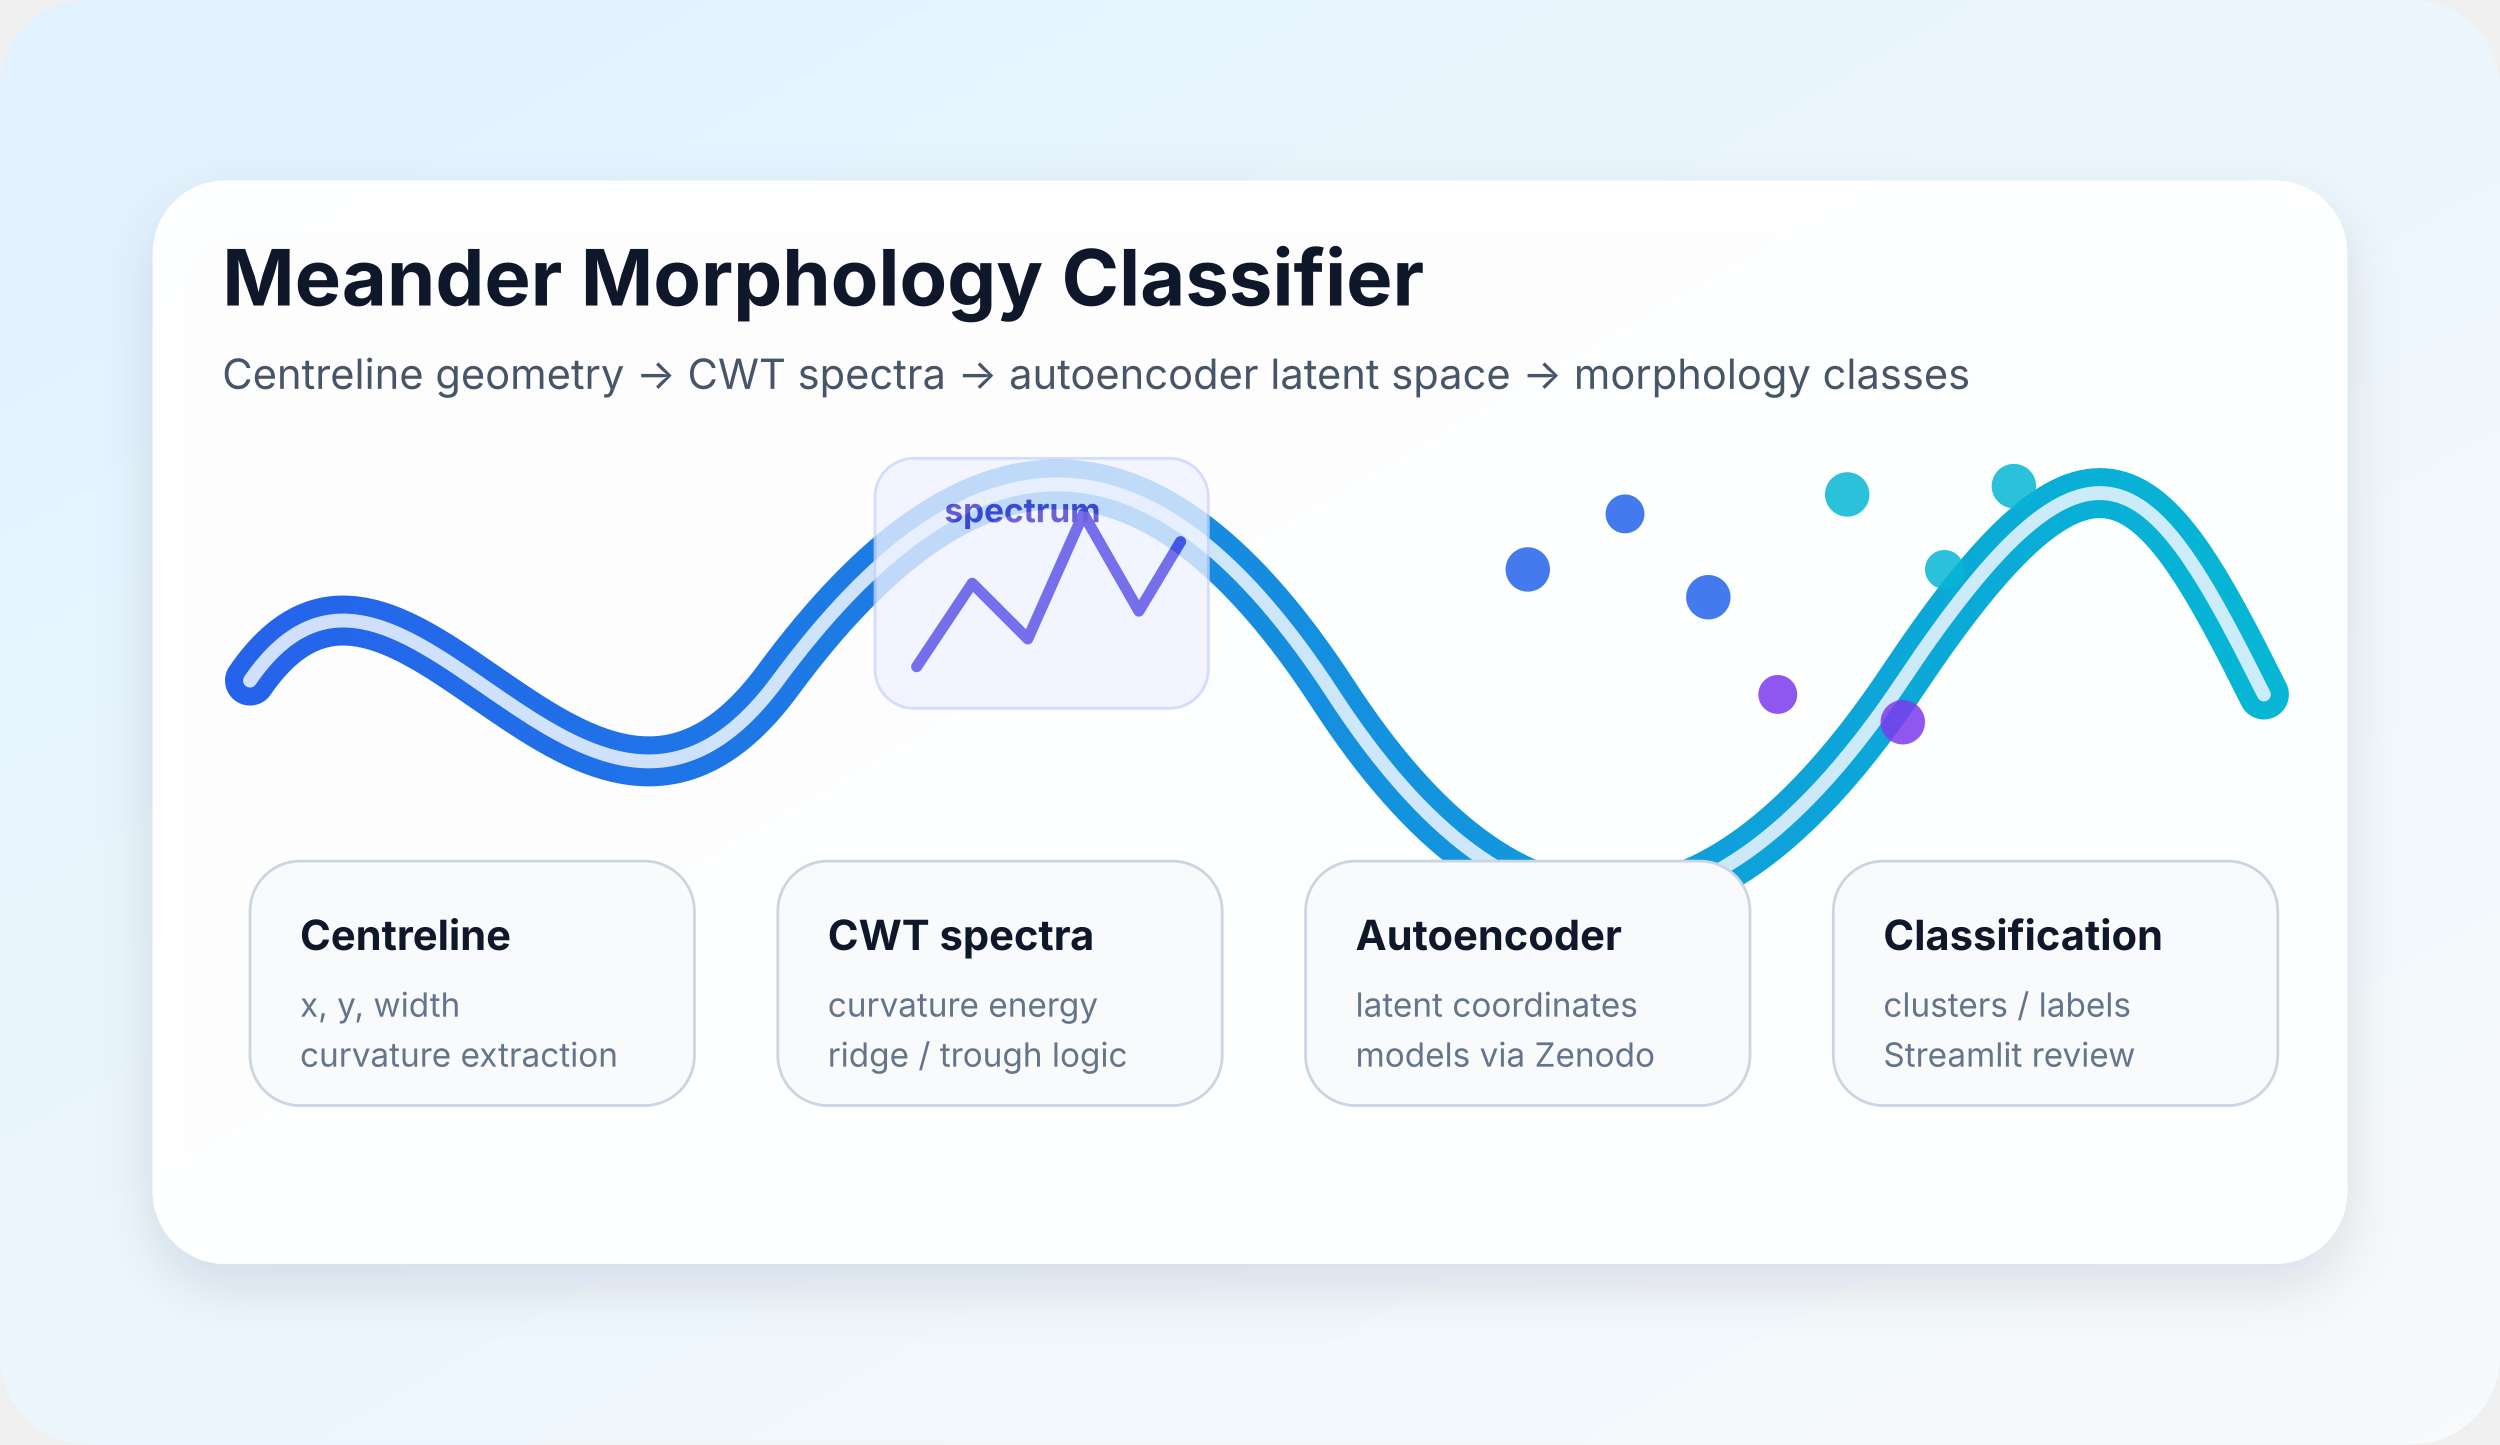
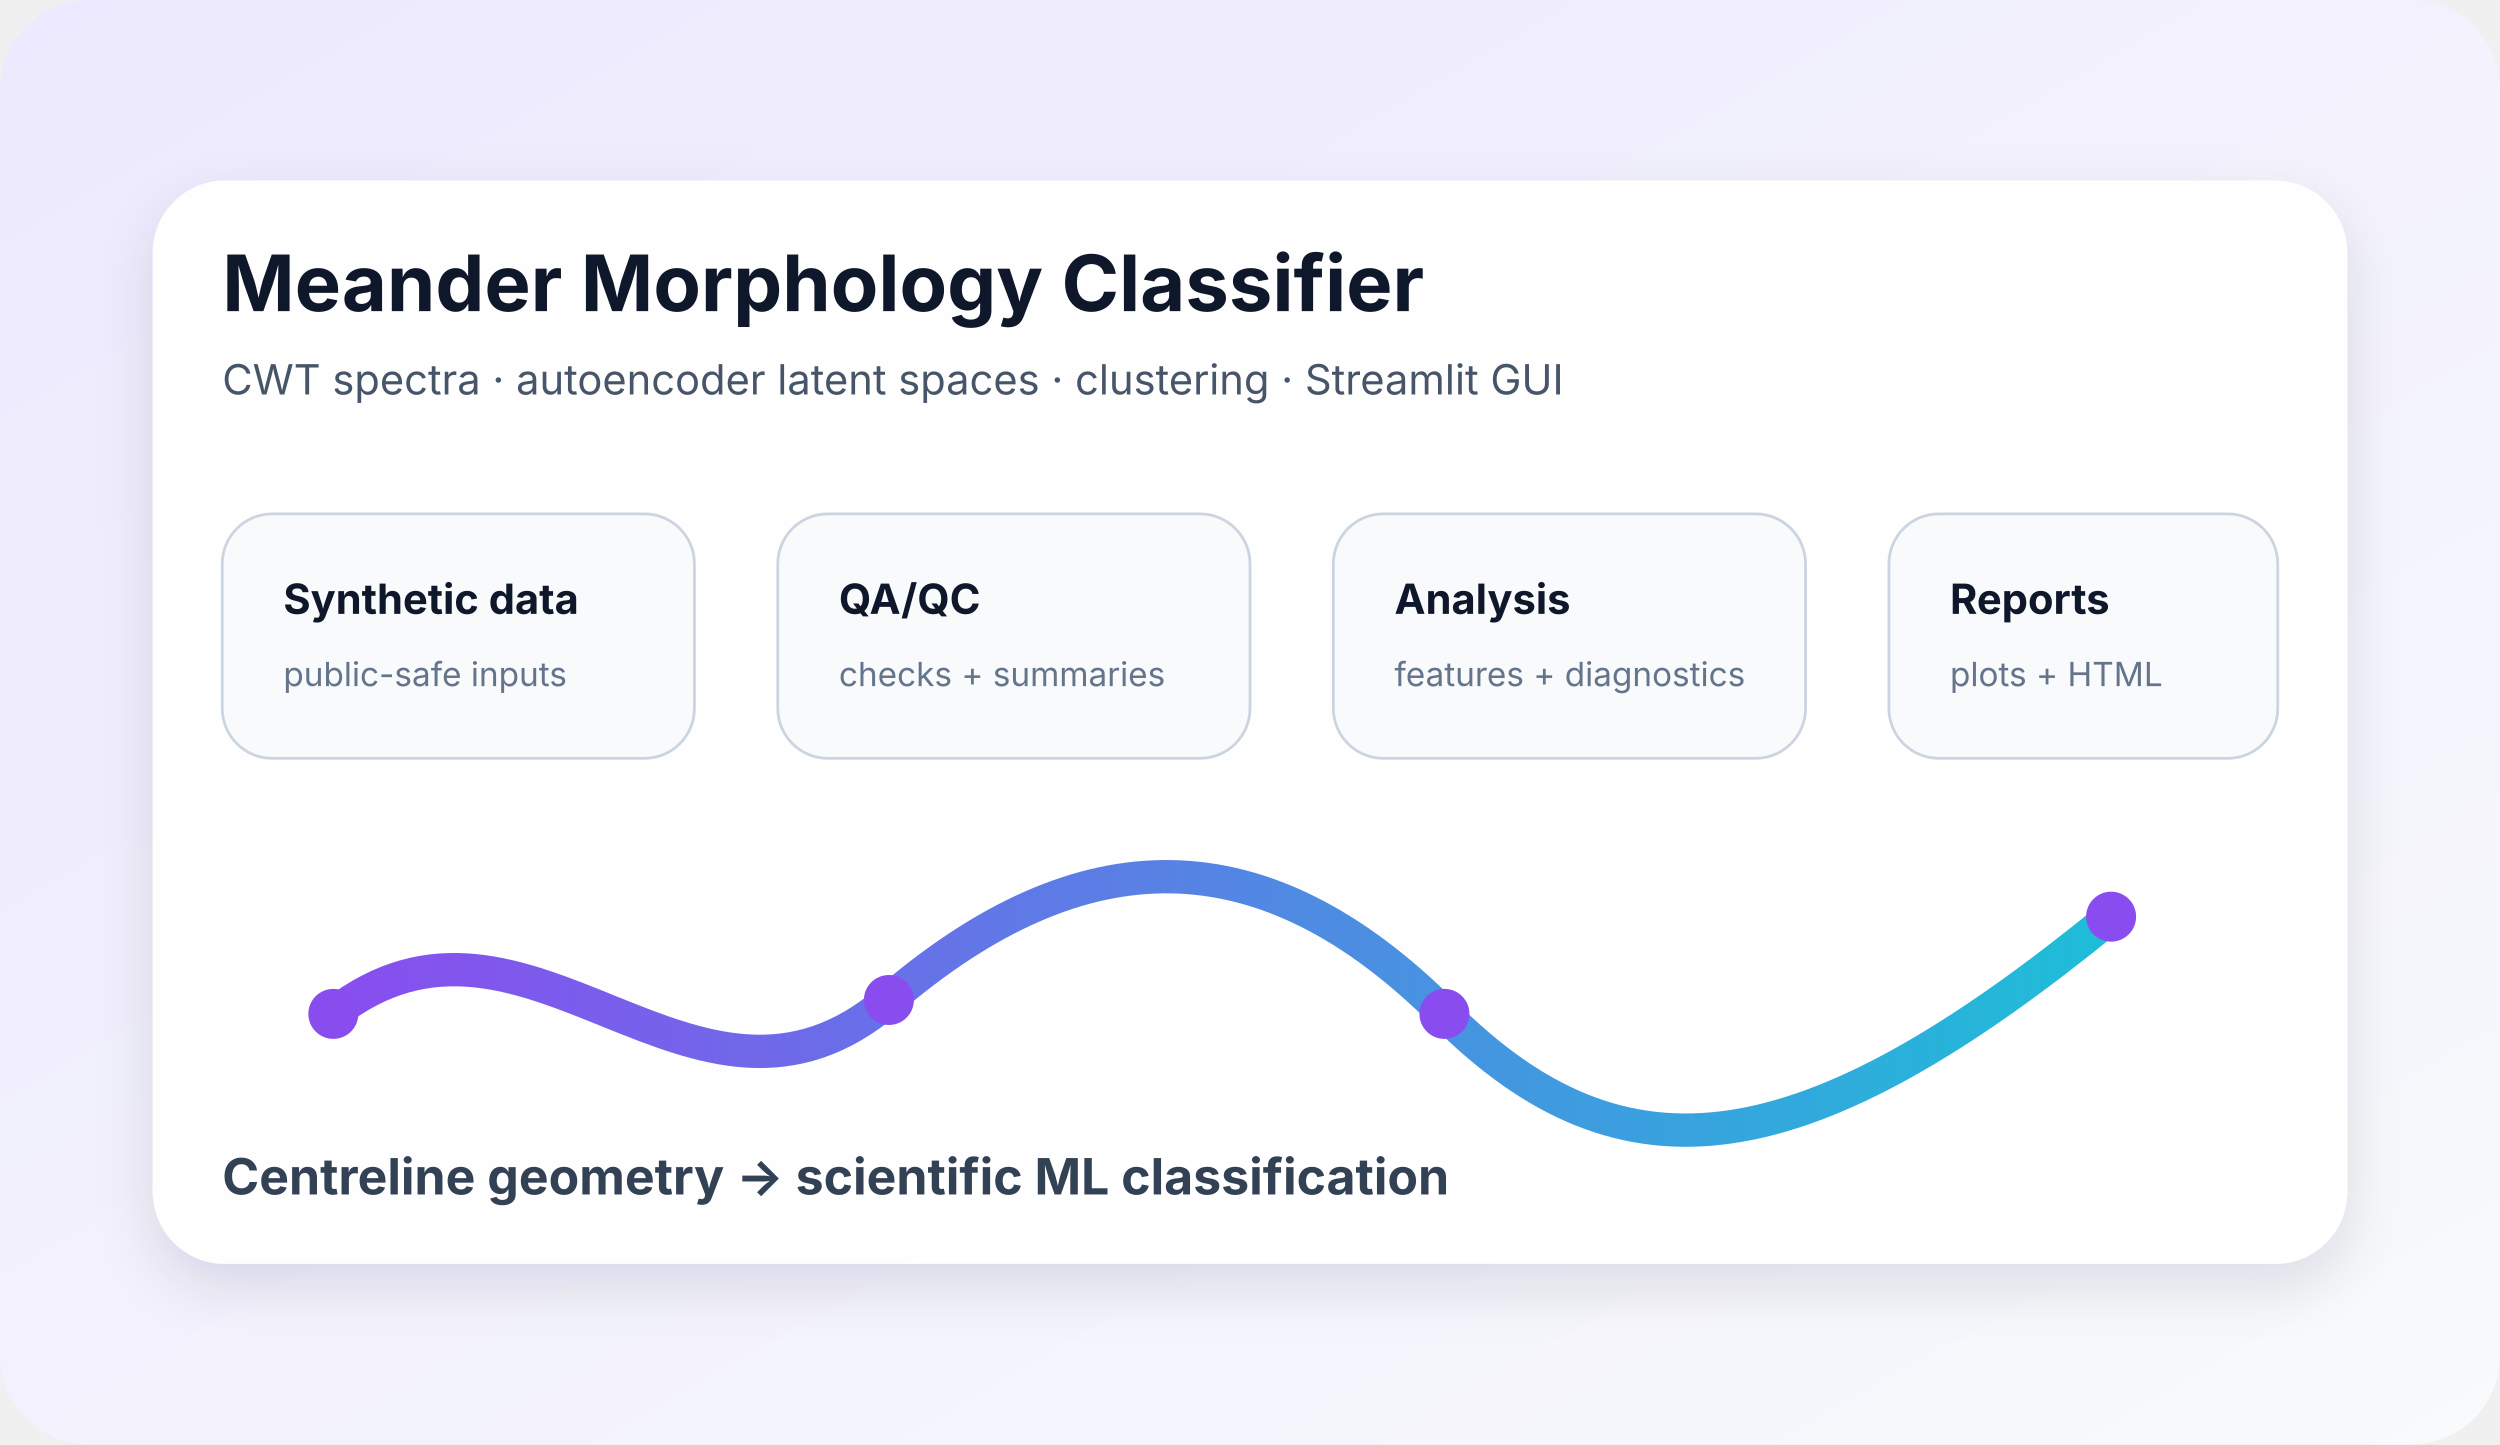
<svg xmlns="http://www.w3.org/2000/svg" viewBox="0 0 900 520" role="img" aria-labelledby="title desc">
  <defs>
    <linearGradient id="bg" x1="0" x2="1" y1="0" y2="1">
-       <stop offset="0" stop-color="#e0f2fe" />
+       <stop offset="0" stop-color="#ede9fe" />
      <stop offset="1" stop-color="#f8fafc" />
    </linearGradient>
-     <linearGradient id="river" x1="0" x2="1">
-       <stop offset="0" stop-color="#2563eb" />
+     <linearGradient id="line" x1="0" x2="1">
+       <stop offset="0" stop-color="#7c3aed" />
      <stop offset="1" stop-color="#06b6d4" />
    </linearGradient>
    <filter id="shadow" x="-20%" y="-20%" width="140%" height="140%">
      <feDropShadow dx="0" dy="8" stdDeviation="10" flood-color="#0f172a" flood-opacity="0.12" />
    </filter>
  </defs>
  <rect width="900" height="520" rx="32" fill="url(#bg)" />
  <g filter="url(#shadow)">
-     <rect x="55" y="65" width="790" height="390" rx="26" fill="#ffffff" opacity="0.94" />
+     <rect x="55" y="65" width="790" height="390" rx="26" fill="#ffffff" opacity="0.95" />
  </g>
-   <text x="80" y="110" fill="#0f172a" font-family="Inter, Arial, sans-serif" font-size="28" font-weight="700">Meander Morphology Classifier</text>
-   <text x="80" y="140" fill="#475569" font-family="Inter, Arial, sans-serif" font-size="15">Centreline geometry → CWT spectra → autoencoder latent space → morphology classes</text>
-   <path d="M90 245 C145 165, 210 340, 280 245 S415 150, 480 250 S615 350, 685 245 S775 170, 815 250" fill="none" stroke="url(#river)" stroke-width="18" stroke-linecap="round" />
-   <path d="M90 245 C145 165, 210 340, 280 245 S415 150, 480 250 S615 350, 685 245 S775 170, 815 250" fill="none" stroke="#eff6ff" stroke-width="5" stroke-linecap="round" opacity="0.85" />
-   <g transform="translate(90,310)">
-     <rect width="160" height="88" rx="18" fill="#f8fafc" stroke="#cbd5e1" />
-     <text x="18" y="32" fill="#0f172a" font-family="Inter, Arial, sans-serif" font-size="15" font-weight="700">Centreline</text>
-     <text x="18" y="56" fill="#64748b" font-family="Inter, Arial, sans-serif" font-size="12">x, y, width</text>
-     <text x="18" y="74" fill="#64748b" font-family="Inter, Arial, sans-serif" font-size="12">curvature extraction</text>
+   <text x="80" y="112" fill="#0f172a" font-family="Inter, Arial, sans-serif" font-size="28" font-weight="700">Meander Morphology Classifier</text>
+   <text x="80" y="142" fill="#475569" font-family="Inter, Arial, sans-serif" font-size="15">CWT spectra · autoencoder latent spaces · clustering · Streamlit GUI</text>
+   <g transform="translate(80 185)">
+     <rect width="170" height="88" rx="18" fill="#f8fafc" stroke="#cbd5e1" />
+     <text x="22" y="36" fill="#0f172a" font-family="Inter, Arial, sans-serif" font-size="15" font-weight="700">Synthetic data</text>
+     <text x="22" y="62" fill="#64748b" font-family="Inter, Arial, sans-serif" font-size="12">public-safe inputs</text>
  </g>
-   <g transform="translate(280,310)">
-     <rect width="160" height="88" rx="18" fill="#f8fafc" stroke="#cbd5e1" />
-     <text x="18" y="32" fill="#0f172a" font-family="Inter, Arial, sans-serif" font-size="15" font-weight="700">CWT spectra</text>
-     <text x="18" y="56" fill="#64748b" font-family="Inter, Arial, sans-serif" font-size="12">curvature energy</text>
-     <text x="18" y="74" fill="#64748b" font-family="Inter, Arial, sans-serif" font-size="12">ridge / trough logic</text>
+   <g transform="translate(280 185)">
+     <rect width="170" height="88" rx="18" fill="#f8fafc" stroke="#cbd5e1" />
+     <text x="22" y="36" fill="#0f172a" font-family="Inter, Arial, sans-serif" font-size="15" font-weight="700">QA/QC</text>
+     <text x="22" y="62" fill="#64748b" font-family="Inter, Arial, sans-serif" font-size="12">checks + summaries</text>
  </g>
-   <g transform="translate(470,310)">
-     <rect width="160" height="88" rx="18" fill="#f8fafc" stroke="#cbd5e1" />
-     <text x="18" y="32" fill="#0f172a" font-family="Inter, Arial, sans-serif" font-size="15" font-weight="700">Autoencoder</text>
-     <text x="18" y="56" fill="#64748b" font-family="Inter, Arial, sans-serif" font-size="12">latent coordinates</text>
-     <text x="18" y="74" fill="#64748b" font-family="Inter, Arial, sans-serif" font-size="12">models via Zenodo</text>
+   <g transform="translate(480 185)">
+     <rect width="170" height="88" rx="18" fill="#f8fafc" stroke="#cbd5e1" />
+     <text x="22" y="36" fill="#0f172a" font-family="Inter, Arial, sans-serif" font-size="15" font-weight="700">Analysis</text>
+     <text x="22" y="62" fill="#64748b" font-family="Inter, Arial, sans-serif" font-size="12">features + diagnostics</text>
  </g>
-   <g transform="translate(660,310)">
-     <rect width="160" height="88" rx="18" fill="#f8fafc" stroke="#cbd5e1" />
-     <text x="18" y="32" fill="#0f172a" font-family="Inter, Arial, sans-serif" font-size="15" font-weight="700">Classification</text>
-     <text x="18" y="56" fill="#64748b" font-family="Inter, Arial, sans-serif" font-size="12">clusters / labels</text>
-     <text x="18" y="74" fill="#64748b" font-family="Inter, Arial, sans-serif" font-size="12">Streamlit review</text>
+   <g transform="translate(680 185)">
+     <rect width="140" height="88" rx="18" fill="#f8fafc" stroke="#cbd5e1" />
+     <text x="22" y="36" fill="#0f172a" font-family="Inter, Arial, sans-serif" font-size="15" font-weight="700">Reports</text>
+     <text x="22" y="62" fill="#64748b" font-family="Inter, Arial, sans-serif" font-size="12">plots + HTML</text>
  </g>
-   <g opacity="0.85">
-     <circle cx="550" cy="205" r="8" fill="#2563eb" />
-     <circle cx="585" cy="185" r="7" fill="#2563eb" />
-     <circle cx="615" cy="215" r="8" fill="#2563eb" />
-     <circle cx="665" cy="178" r="8" fill="#06b6d4" />
-     <circle cx="700" cy="205" r="7" fill="#06b6d4" />
-     <circle cx="725" cy="175" r="8" fill="#06b6d4" />
-     <circle cx="640" cy="250" r="7" fill="#7c3aed" />
-     <circle cx="685" cy="260" r="8" fill="#7c3aed" />
+   <path d="M250 229 H280 M450 229 H480 M650 229 H680" stroke="url(#line)" stroke-width="6" stroke-linecap="round" />
+   <g opacity="0.9">
+     <path d="M120 365 C190 310, 250 420, 320 360 S455 300, 520 365 S650 420, 760 330" fill="none" stroke="url(#line)" stroke-width="12" stroke-linecap="round" />
+     <circle cx="120" cy="365" r="9" fill="#7c3aed" />
+     <circle cx="320" cy="360" r="9" fill="#7c3aed" />
+     <circle cx="520" cy="365" r="9" fill="#7c3aed" />
+     <circle cx="760" cy="330" r="9" fill="#7c3aed" />
  </g>
-   <g opacity="0.78">
-     <rect x="315" y="165" width="120" height="90" rx="14" fill="#eef2ff" stroke="#c7d2fe" />
-     <path d="M330 240 L350 210 L370 230 L390 185 L410 220 L425 195" fill="none" stroke="#4f46e5" stroke-width="4" stroke-linecap="round" stroke-linejoin="round" />
-     <text x="340" y="188" fill="#4338ca" font-family="Inter, Arial, sans-serif" font-size="12" font-weight="700">spectrum</text>
-   </g>
+   <text x="80" y="430" fill="#334155" font-family="Inter, Arial, sans-serif" font-size="18" font-weight="700">Centreline geometry → scientific ML classification</text>
</svg>
